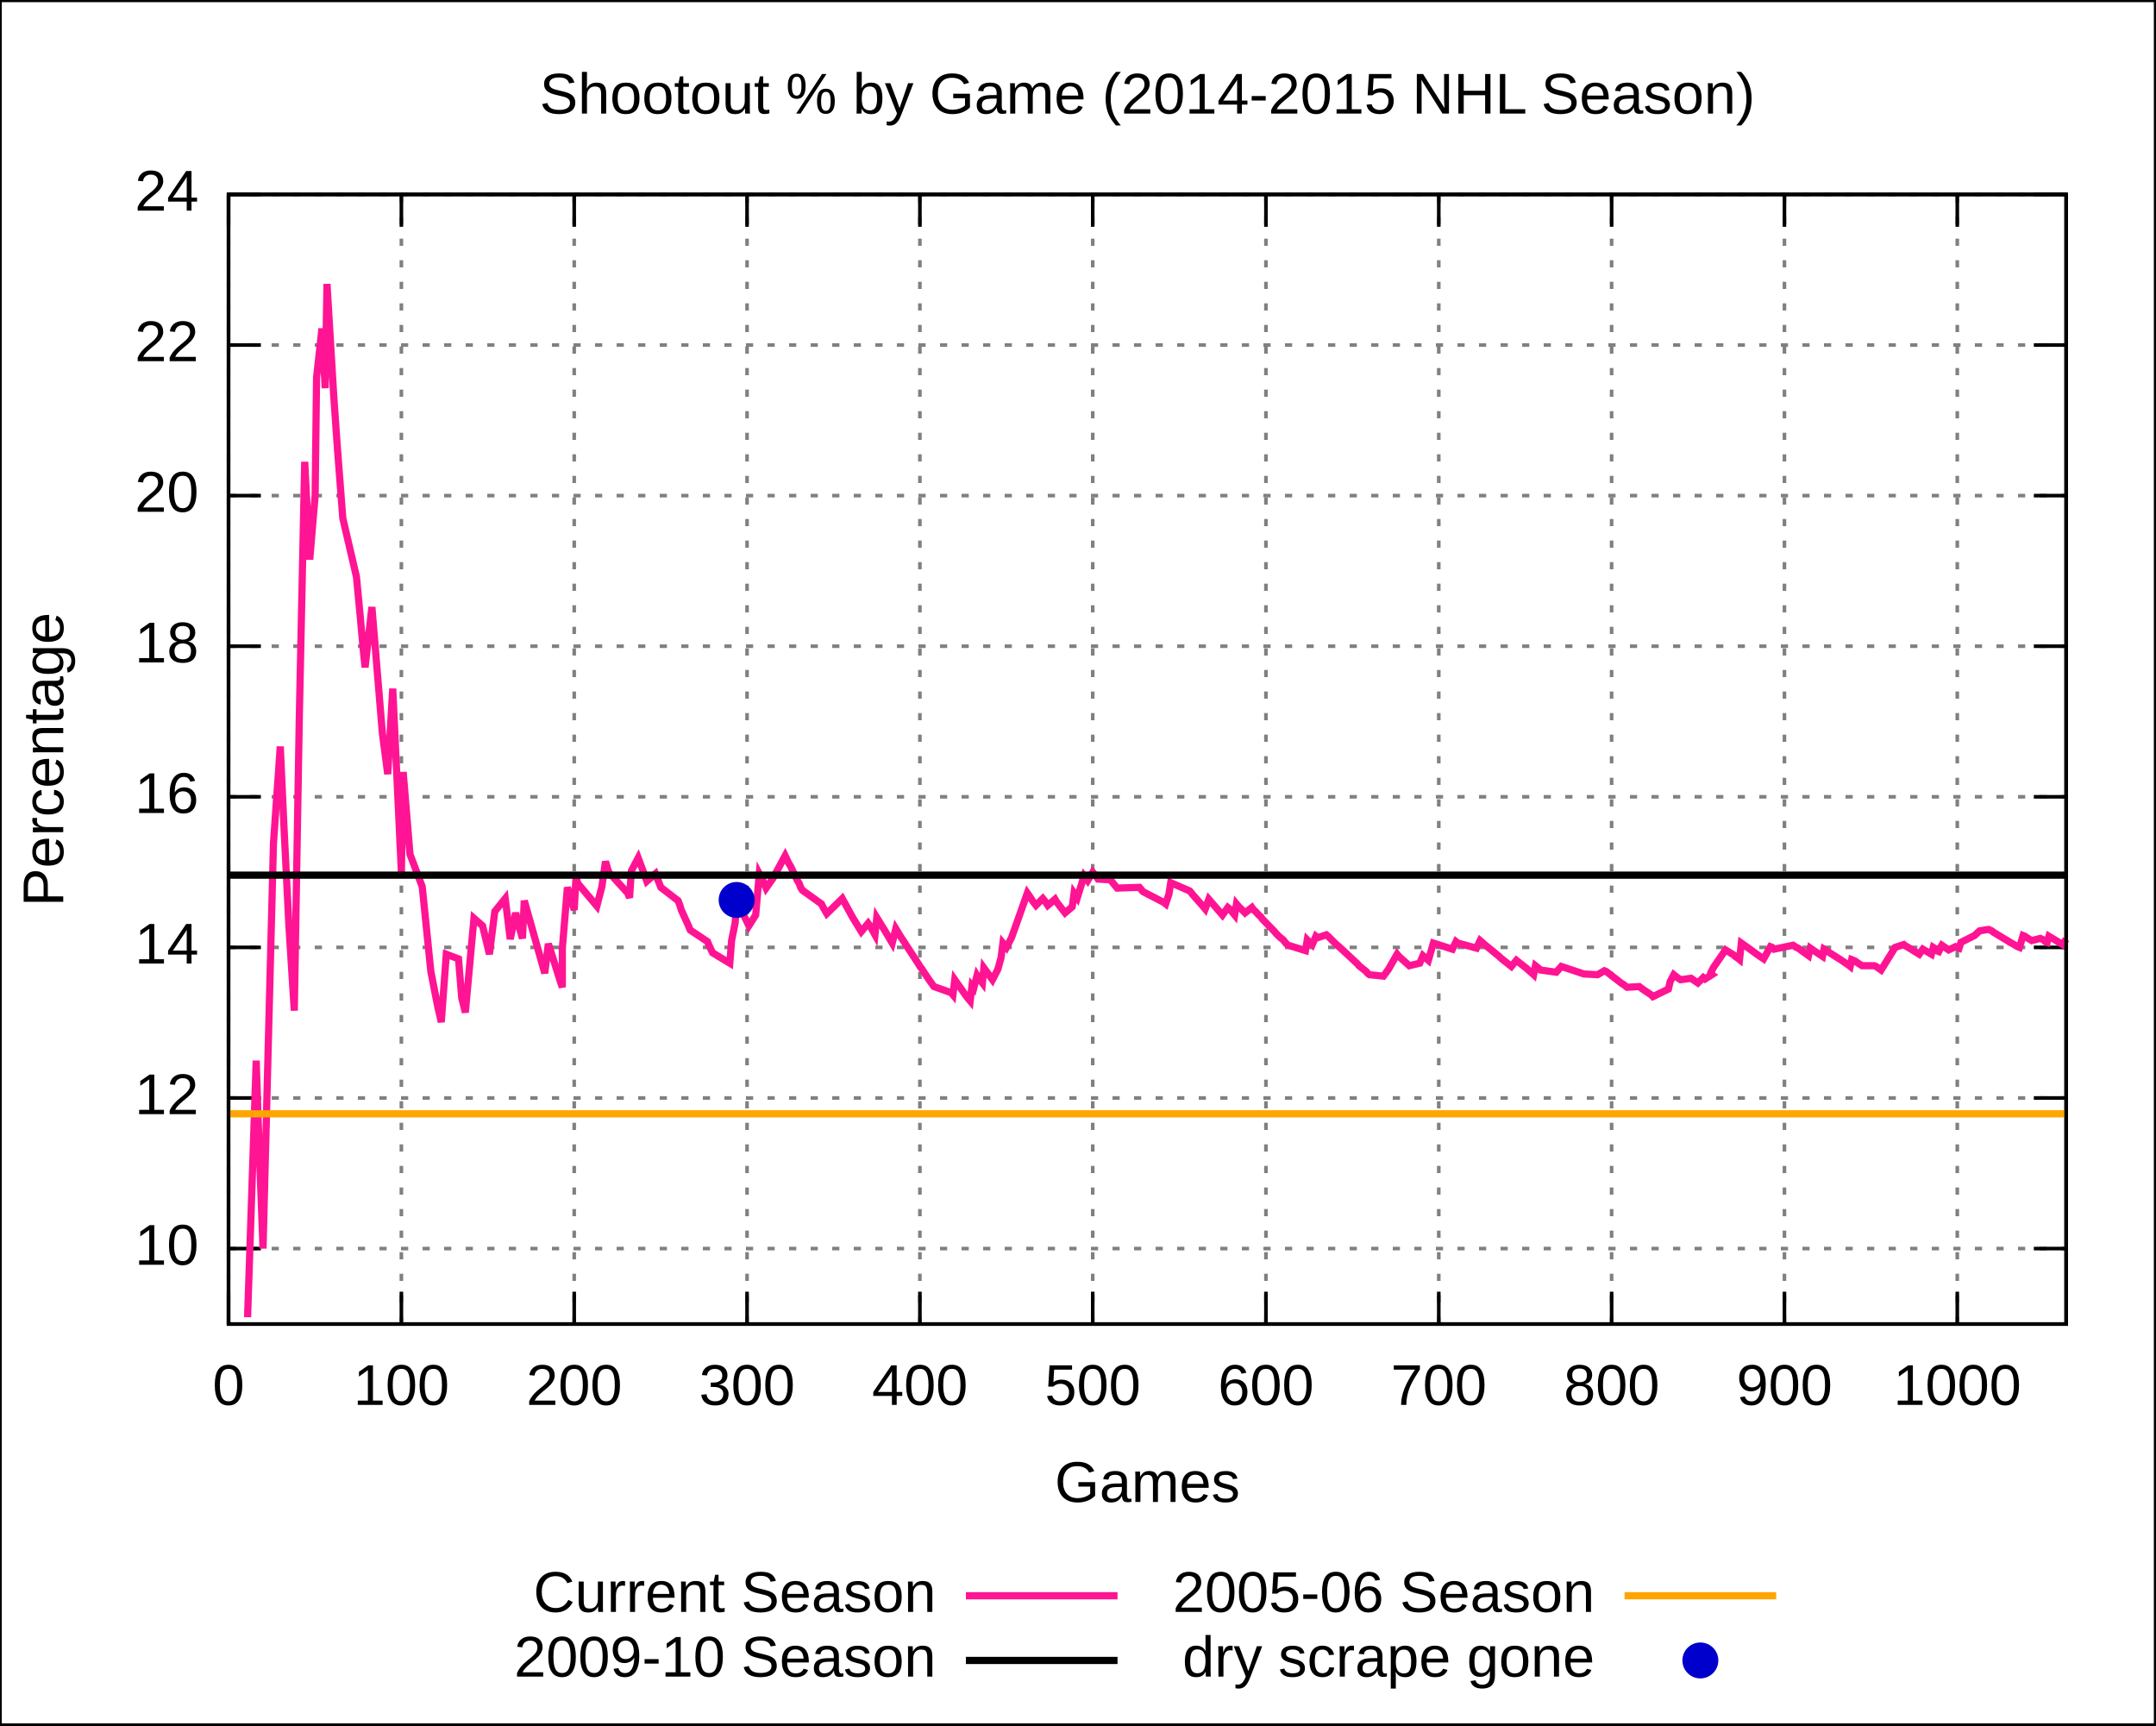
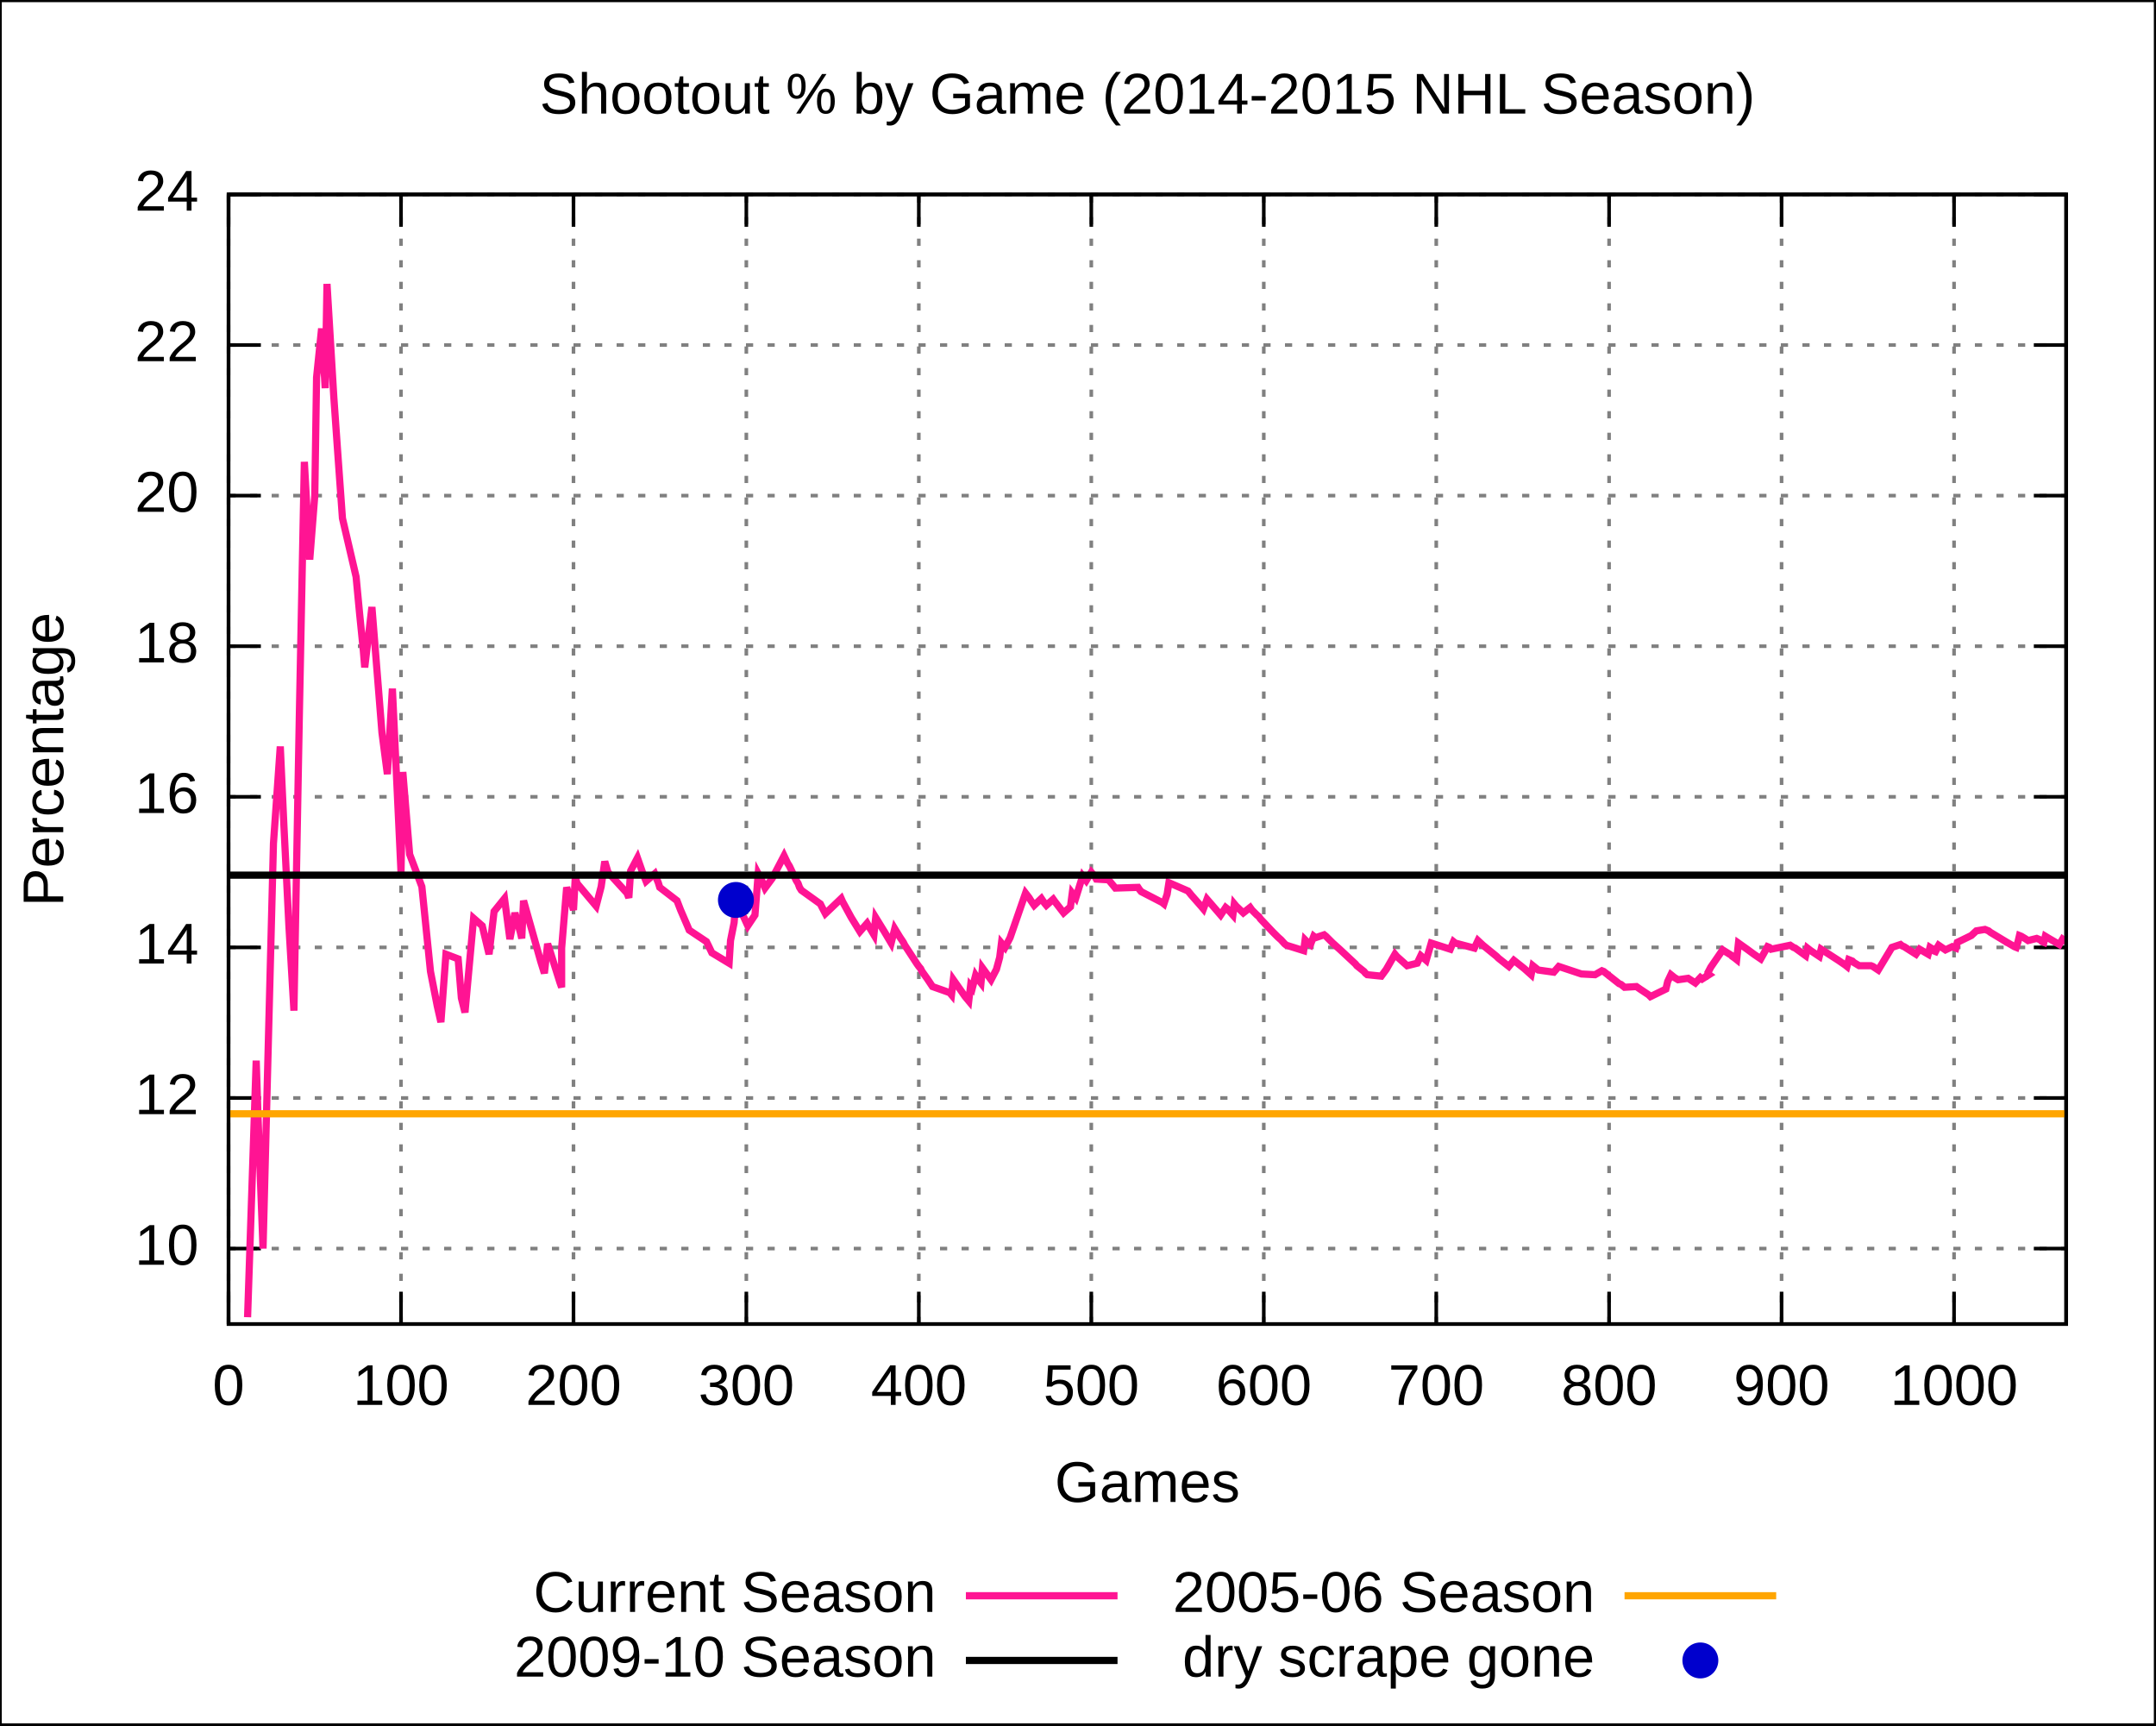
<svg xmlns="http://www.w3.org/2000/svg" xmlns:xlink="http://www.w3.org/1999/xlink" width="600" height="480" viewBox="0 0 600 480">
  <g id="gnuplot_canvas">
    <rect x="0" y="0" width="600" height="480" fill="none" />
    <defs>
      <circle id="gpDot" r="0.5" stroke-width="0.5" />
      <path id="gpPt0" stroke-width="0.222" stroke="currentColor" d="M-1,0 h2 M0,-1 v2" />
      <path id="gpPt1" stroke-width="0.222" stroke="currentColor" d="M-1,-1 L1,1 M1,-1 L-1,1" />
      <path id="gpPt2" stroke-width="0.222" stroke="currentColor" d="M-1,0 L1,0 M0,-1 L0,1 M-1,-1 L1,1 M-1,1 L1,-1" />
      <rect id="gpPt3" stroke-width="0.222" stroke="currentColor" x="-1" y="-1" width="2" height="2" />
      <rect id="gpPt4" stroke-width="0.222" stroke="currentColor" fill="currentColor" x="-1" y="-1" width="2" height="2" />
      <circle id="gpPt5" stroke-width="0.222" stroke="currentColor" cx="0" cy="0" r="1" />
      <use xlink:href="#gpPt5" id="gpPt6" fill="currentColor" stroke="none" />
      <path id="gpPt7" stroke-width="0.222" stroke="currentColor" d="M0,-1.33 L-1.33,0.67 L1.33,0.67 z" />
      <use xlink:href="#gpPt7" id="gpPt8" fill="currentColor" stroke="none" />
      <use xlink:href="#gpPt7" id="gpPt9" stroke="currentColor" transform="rotate(180)" />
      <use xlink:href="#gpPt9" id="gpPt10" fill="currentColor" stroke="none" />
      <use xlink:href="#gpPt3" id="gpPt11" stroke="currentColor" transform="rotate(45)" />
      <use xlink:href="#gpPt11" id="gpPt12" fill="currentColor" stroke="none" />
    </defs>
    <g style="fill:none; color:white; stroke:currentColor; stroke-width:1.00; stroke-linecap:butt; stroke-linejoin:miter">
</g>
    <g style="fill:none; color:black; stroke:currentColor; stroke-width:1.00; stroke-linecap:butt; stroke-linejoin:miter">
      <g style="stroke:none; shape-rendering:crispEdges">
        <polygon fill="rgb(255, 255, 255)" points="0.0,480.0 599.9,480.0 599.9,0.1 0.0,0.1 " />
      </g>
      <path stroke="black" d="M0.0,480.0 L0.0,0.1 L599.9,0.1 L599.9,480.0 L0.0,480.0  " />
    </g>
    <g style="fill:none; color:gray; stroke:currentColor; stroke-width:1.00; stroke-linecap:butt; stroke-linejoin:miter">
      <path stroke="gray" stroke-dasharray=" 2,4" class="gridline" d="M63.6,347.4 L575.0,347.4  " />
    </g>
    <g style="fill:none; color:black; stroke:currentColor; stroke-width:1.00; stroke-linecap:butt; stroke-linejoin:miter">
      <path stroke="black" d="M63.6,347.4 L72.6,347.4 M575.0,347.4 L566.0,347.4  " />
      <g transform="translate(55.3,351.9)" style="stroke:none; fill:black; font-family:Arial; font-size:12.00pt; text-anchor:end">
        <text> 10</text>
      </g>
    </g>
    <g style="fill:none; color:gray; stroke:currentColor; stroke-width:1.00; stroke-linecap:butt; stroke-linejoin:miter">
      <path stroke="gray" stroke-dasharray=" 2,4" class="gridline" d="M63.6,305.5 L575.0,305.5  " />
    </g>
    <g style="fill:none; color:black; stroke:currentColor; stroke-width:1.00; stroke-linecap:butt; stroke-linejoin:miter">
      <path stroke="black" d="M63.6,305.5 L72.6,305.5 M575.0,305.5 L566.0,305.5  " />
      <g transform="translate(55.3,310.0)" style="stroke:none; fill:black; font-family:Arial; font-size:12.00pt; text-anchor:end">
        <text> 12</text>
      </g>
    </g>
    <g style="fill:none; color:gray; stroke:currentColor; stroke-width:1.00; stroke-linecap:butt; stroke-linejoin:miter">
      <path stroke="gray" stroke-dasharray=" 2,4" class="gridline" d="M63.6,263.6 L575.0,263.6  " />
    </g>
    <g style="fill:none; color:black; stroke:currentColor; stroke-width:1.00; stroke-linecap:butt; stroke-linejoin:miter">
      <path stroke="black" d="M63.6,263.6 L72.6,263.6 M575.0,263.6 L566.0,263.6  " />
      <g transform="translate(55.3,268.1)" style="stroke:none; fill:black; font-family:Arial; font-size:12.00pt; text-anchor:end">
        <text> 14</text>
      </g>
    </g>
    <g style="fill:none; color:gray; stroke:currentColor; stroke-width:1.00; stroke-linecap:butt; stroke-linejoin:miter">
      <path stroke="gray" stroke-dasharray=" 2,4" class="gridline" d="M63.6,221.7 L575.0,221.7  " />
    </g>
    <g style="fill:none; color:black; stroke:currentColor; stroke-width:1.00; stroke-linecap:butt; stroke-linejoin:miter">
      <path stroke="black" d="M63.6,221.7 L72.6,221.7 M575.0,221.7 L566.0,221.7  " />
      <g transform="translate(55.3,226.2)" style="stroke:none; fill:black; font-family:Arial; font-size:12.00pt; text-anchor:end">
        <text> 16</text>
      </g>
    </g>
    <g style="fill:none; color:gray; stroke:currentColor; stroke-width:1.00; stroke-linecap:butt; stroke-linejoin:miter">
      <path stroke="gray" stroke-dasharray=" 2,4" class="gridline" d="M63.6,179.8 L575.0,179.8  " />
    </g>
    <g style="fill:none; color:black; stroke:currentColor; stroke-width:1.00; stroke-linecap:butt; stroke-linejoin:miter">
      <path stroke="black" d="M63.6,179.8 L72.6,179.8 M575.0,179.8 L566.0,179.8  " />
      <g transform="translate(55.3,184.3)" style="stroke:none; fill:black; font-family:Arial; font-size:12.00pt; text-anchor:end">
        <text> 18</text>
      </g>
    </g>
    <g style="fill:none; color:gray; stroke:currentColor; stroke-width:1.00; stroke-linecap:butt; stroke-linejoin:miter">
      <path stroke="gray" stroke-dasharray=" 2,4" class="gridline" d="M63.6,137.9 L575.0,137.9  " />
    </g>
    <g style="fill:none; color:black; stroke:currentColor; stroke-width:1.00; stroke-linecap:butt; stroke-linejoin:miter">
      <path stroke="black" d="M63.6,137.9 L72.6,137.9 M575.0,137.9 L566.0,137.9  " />
      <g transform="translate(55.3,142.4)" style="stroke:none; fill:black; font-family:Arial; font-size:12.00pt; text-anchor:end">
        <text> 20</text>
      </g>
    </g>
    <g style="fill:none; color:gray; stroke:currentColor; stroke-width:1.00; stroke-linecap:butt; stroke-linejoin:miter">
      <path stroke="gray" stroke-dasharray=" 2,4" class="gridline" d="M63.6,96.0 L575.0,96.0  " />
    </g>
    <g style="fill:none; color:black; stroke:currentColor; stroke-width:1.00; stroke-linecap:butt; stroke-linejoin:miter">
      <path stroke="black" d="M63.6,96.0 L72.6,96.0 M575.0,96.0 L566.0,96.0  " />
      <g transform="translate(55.3,100.5)" style="stroke:none; fill:black; font-family:Arial; font-size:12.00pt; text-anchor:end">
        <text> 22</text>
      </g>
    </g>
    <g style="fill:none; color:gray; stroke:currentColor; stroke-width:1.00; stroke-linecap:butt; stroke-linejoin:miter">
      <path stroke="gray" stroke-dasharray=" 2,4" class="gridline" d="M63.6,54.1 L575.0,54.1  " />
    </g>
    <g style="fill:none; color:black; stroke:currentColor; stroke-width:1.00; stroke-linecap:butt; stroke-linejoin:miter">
      <path stroke="black" d="M63.6,54.1 L72.6,54.1 M575.0,54.1 L566.0,54.1  " />
      <g transform="translate(55.3,58.6)" style="stroke:none; fill:black; font-family:Arial; font-size:12.00pt; text-anchor:end">
        <text> 24</text>
      </g>
    </g>
    <g style="fill:none; color:gray; stroke:currentColor; stroke-width:1.00; stroke-linecap:butt; stroke-linejoin:miter">
      <path stroke="gray" stroke-dasharray=" 2,4" class="gridline" d="M63.6,368.4 L63.6,54.1  " />
    </g>
    <g style="fill:none; color:black; stroke:currentColor; stroke-width:1.00; stroke-linecap:butt; stroke-linejoin:miter">
      <path stroke="black" d="M63.6,368.4 L63.6,359.4 M63.6,54.1 L63.6,63.1  " />
      <g transform="translate(63.6,390.9)" style="stroke:none; fill:black; font-family:Arial; font-size:12.00pt; text-anchor:middle">
        <text> 0</text>
      </g>
    </g>
    <g style="fill:none; color:gray; stroke:currentColor; stroke-width:1.00; stroke-linecap:butt; stroke-linejoin:miter">
-       <path stroke="gray" stroke-dasharray=" 2,4" class="gridline" d="M111.7,368.4 L111.7,54.1  " />
-     </g>
-     <g style="fill:none; color:black; stroke:currentColor; stroke-width:1.00; stroke-linecap:butt; stroke-linejoin:miter">
-       <path stroke="black" d="M111.7,368.4 L111.7,359.4 M111.7,54.1 L111.7,63.1  " />
-       <g transform="translate(111.7,390.9)" style="stroke:none; fill:black; font-family:Arial; font-size:12.00pt; text-anchor:middle">
+       <path stroke="gray" stroke-dasharray=" 2,4" class="gridline" d="M111.6,368.4 L111.6,54.1  " />
+     </g>
+     <g style="fill:none; color:black; stroke:currentColor; stroke-width:1.00; stroke-linecap:butt; stroke-linejoin:miter">
+       <path stroke="black" d="M111.6,368.4 L111.6,359.4 M111.6,54.1 L111.6,63.1  " />
+       <g transform="translate(111.6,390.9)" style="stroke:none; fill:black; font-family:Arial; font-size:12.00pt; text-anchor:middle">
        <text> 100</text>
      </g>
    </g>
    <g style="fill:none; color:gray; stroke:currentColor; stroke-width:1.00; stroke-linecap:butt; stroke-linejoin:miter">
-       <path stroke="gray" stroke-dasharray=" 2,4" class="gridline" d="M159.8,368.4 L159.8,54.1  " />
-     </g>
-     <g style="fill:none; color:black; stroke:currentColor; stroke-width:1.00; stroke-linecap:butt; stroke-linejoin:miter">
-       <path stroke="black" d="M159.8,368.4 L159.8,359.4 M159.8,54.1 L159.8,63.1  " />
-       <g transform="translate(159.8,390.9)" style="stroke:none; fill:black; font-family:Arial; font-size:12.00pt; text-anchor:middle">
+       <path stroke="gray" stroke-dasharray=" 2,4" class="gridline" d="M159.6,368.4 L159.6,54.1  " />
+     </g>
+     <g style="fill:none; color:black; stroke:currentColor; stroke-width:1.00; stroke-linecap:butt; stroke-linejoin:miter">
+       <path stroke="black" d="M159.6,368.4 L159.6,359.4 M159.6,54.1 L159.6,63.1  " />
+       <g transform="translate(159.6,390.9)" style="stroke:none; fill:black; font-family:Arial; font-size:12.00pt; text-anchor:middle">
        <text> 200</text>
      </g>
    </g>
    <g style="fill:none; color:gray; stroke:currentColor; stroke-width:1.00; stroke-linecap:butt; stroke-linejoin:miter">
-       <path stroke="gray" stroke-dasharray=" 2,4" class="gridline" d="M207.9,368.4 L207.9,54.1  " />
-     </g>
-     <g style="fill:none; color:black; stroke:currentColor; stroke-width:1.00; stroke-linecap:butt; stroke-linejoin:miter">
-       <path stroke="black" d="M207.9,368.4 L207.9,359.4 M207.9,54.1 L207.9,63.1  " />
-       <g transform="translate(207.9,390.9)" style="stroke:none; fill:black; font-family:Arial; font-size:12.00pt; text-anchor:middle">
+       <path stroke="gray" stroke-dasharray=" 2,4" class="gridline" d="M207.7,368.4 L207.7,54.1  " />
+     </g>
+     <g style="fill:none; color:black; stroke:currentColor; stroke-width:1.00; stroke-linecap:butt; stroke-linejoin:miter">
+       <path stroke="black" d="M207.7,368.4 L207.7,359.4 M207.7,54.1 L207.7,63.1  " />
+       <g transform="translate(207.7,390.9)" style="stroke:none; fill:black; font-family:Arial; font-size:12.00pt; text-anchor:middle">
        <text> 300</text>
      </g>
    </g>
    <g style="fill:none; color:gray; stroke:currentColor; stroke-width:1.00; stroke-linecap:butt; stroke-linejoin:miter">
-       <path stroke="gray" stroke-dasharray=" 2,4" class="gridline" d="M256.0,368.4 L256.0,54.1  " />
-     </g>
-     <g style="fill:none; color:black; stroke:currentColor; stroke-width:1.00; stroke-linecap:butt; stroke-linejoin:miter">
-       <path stroke="black" d="M256.0,368.4 L256.0,359.4 M256.0,54.1 L256.0,63.1  " />
-       <g transform="translate(256.0,390.9)" style="stroke:none; fill:black; font-family:Arial; font-size:12.00pt; text-anchor:middle">
+       <path stroke="gray" stroke-dasharray=" 2,4" class="gridline" d="M255.7,368.4 L255.7,54.1  " />
+     </g>
+     <g style="fill:none; color:black; stroke:currentColor; stroke-width:1.00; stroke-linecap:butt; stroke-linejoin:miter">
+       <path stroke="black" d="M255.7,368.4 L255.7,359.4 M255.7,54.1 L255.7,63.1  " />
+       <g transform="translate(255.7,390.9)" style="stroke:none; fill:black; font-family:Arial; font-size:12.00pt; text-anchor:middle">
        <text> 400</text>
      </g>
    </g>
    <g style="fill:none; color:gray; stroke:currentColor; stroke-width:1.00; stroke-linecap:butt; stroke-linejoin:miter">
-       <path stroke="gray" stroke-dasharray=" 2,4" class="gridline" d="M304.1,368.4 L304.1,54.1  " />
-     </g>
-     <g style="fill:none; color:black; stroke:currentColor; stroke-width:1.00; stroke-linecap:butt; stroke-linejoin:miter">
-       <path stroke="black" d="M304.1,368.4 L304.1,359.4 M304.1,54.1 L304.1,63.1  " />
-       <g transform="translate(304.1,390.9)" style="stroke:none; fill:black; font-family:Arial; font-size:12.00pt; text-anchor:middle">
+       <path stroke="gray" stroke-dasharray=" 2,4" class="gridline" d="M303.7,368.4 L303.7,54.1  " />
+     </g>
+     <g style="fill:none; color:black; stroke:currentColor; stroke-width:1.00; stroke-linecap:butt; stroke-linejoin:miter">
+       <path stroke="black" d="M303.7,368.4 L303.7,359.4 M303.7,54.1 L303.7,63.1  " />
+       <g transform="translate(303.7,390.9)" style="stroke:none; fill:black; font-family:Arial; font-size:12.00pt; text-anchor:middle">
        <text> 500</text>
      </g>
    </g>
    <g style="fill:none; color:gray; stroke:currentColor; stroke-width:1.00; stroke-linecap:butt; stroke-linejoin:miter">
-       <path stroke="gray" stroke-dasharray=" 2,4" class="gridline" d="M352.3,368.4 L352.3,54.1  " />
-     </g>
-     <g style="fill:none; color:black; stroke:currentColor; stroke-width:1.00; stroke-linecap:butt; stroke-linejoin:miter">
-       <path stroke="black" d="M352.3,368.4 L352.3,359.4 M352.3,54.1 L352.3,63.1  " />
-       <g transform="translate(352.3,390.9)" style="stroke:none; fill:black; font-family:Arial; font-size:12.00pt; text-anchor:middle">
+       <path stroke="gray" stroke-dasharray=" 2,4" class="gridline" d="M351.7,368.4 L351.7,54.1  " />
+     </g>
+     <g style="fill:none; color:black; stroke:currentColor; stroke-width:1.00; stroke-linecap:butt; stroke-linejoin:miter">
+       <path stroke="black" d="M351.7,368.4 L351.7,359.4 M351.7,54.1 L351.7,63.1  " />
+       <g transform="translate(351.7,390.9)" style="stroke:none; fill:black; font-family:Arial; font-size:12.00pt; text-anchor:middle">
        <text> 600</text>
      </g>
    </g>
    <g style="fill:none; color:gray; stroke:currentColor; stroke-width:1.00; stroke-linecap:butt; stroke-linejoin:miter">
-       <path stroke="gray" stroke-dasharray=" 2,4" class="gridline" d="M400.4,368.4 L400.4,54.1  " />
-     </g>
-     <g style="fill:none; color:black; stroke:currentColor; stroke-width:1.00; stroke-linecap:butt; stroke-linejoin:miter">
-       <path stroke="black" d="M400.4,368.4 L400.4,359.4 M400.4,54.1 L400.4,63.1  " />
-       <g transform="translate(400.4,390.9)" style="stroke:none; fill:black; font-family:Arial; font-size:12.00pt; text-anchor:middle">
+       <path stroke="gray" stroke-dasharray=" 2,4" class="gridline" d="M399.7,368.4 L399.7,54.1  " />
+     </g>
+     <g style="fill:none; color:black; stroke:currentColor; stroke-width:1.00; stroke-linecap:butt; stroke-linejoin:miter">
+       <path stroke="black" d="M399.7,368.4 L399.7,359.4 M399.7,54.1 L399.7,63.1  " />
+       <g transform="translate(399.7,390.9)" style="stroke:none; fill:black; font-family:Arial; font-size:12.00pt; text-anchor:middle">
        <text> 700</text>
      </g>
    </g>
    <g style="fill:none; color:gray; stroke:currentColor; stroke-width:1.00; stroke-linecap:butt; stroke-linejoin:miter">
-       <path stroke="gray" stroke-dasharray=" 2,4" class="gridline" d="M448.5,368.4 L448.5,54.1  " />
-     </g>
-     <g style="fill:none; color:black; stroke:currentColor; stroke-width:1.00; stroke-linecap:butt; stroke-linejoin:miter">
-       <path stroke="black" d="M448.5,368.4 L448.5,359.4 M448.5,54.1 L448.5,63.1  " />
-       <g transform="translate(448.5,390.9)" style="stroke:none; fill:black; font-family:Arial; font-size:12.00pt; text-anchor:middle">
+       <path stroke="gray" stroke-dasharray=" 2,4" class="gridline" d="M447.8,368.4 L447.8,54.1  " />
+     </g>
+     <g style="fill:none; color:black; stroke:currentColor; stroke-width:1.00; stroke-linecap:butt; stroke-linejoin:miter">
+       <path stroke="black" d="M447.8,368.4 L447.8,359.4 M447.8,54.1 L447.8,63.1  " />
+       <g transform="translate(447.8,390.9)" style="stroke:none; fill:black; font-family:Arial; font-size:12.00pt; text-anchor:middle">
        <text> 800</text>
      </g>
    </g>
    <g style="fill:none; color:gray; stroke:currentColor; stroke-width:1.00; stroke-linecap:butt; stroke-linejoin:miter">
-       <path stroke="gray" stroke-dasharray=" 2,4" class="gridline" d="M496.6,368.4 L496.6,54.1  " />
-     </g>
-     <g style="fill:none; color:black; stroke:currentColor; stroke-width:1.00; stroke-linecap:butt; stroke-linejoin:miter">
-       <path stroke="black" d="M496.6,368.4 L496.6,359.4 M496.6,54.1 L496.6,63.1  " />
-       <g transform="translate(496.6,390.9)" style="stroke:none; fill:black; font-family:Arial; font-size:12.00pt; text-anchor:middle">
+       <path stroke="gray" stroke-dasharray=" 2,4" class="gridline" d="M495.8,368.4 L495.8,54.1  " />
+     </g>
+     <g style="fill:none; color:black; stroke:currentColor; stroke-width:1.00; stroke-linecap:butt; stroke-linejoin:miter">
+       <path stroke="black" d="M495.8,368.4 L495.8,359.4 M495.8,54.1 L495.8,63.1  " />
+       <g transform="translate(495.8,390.9)" style="stroke:none; fill:black; font-family:Arial; font-size:12.00pt; text-anchor:middle">
        <text> 900</text>
      </g>
    </g>
    <g style="fill:none; color:gray; stroke:currentColor; stroke-width:1.00; stroke-linecap:butt; stroke-linejoin:miter">
-       <path stroke="gray" stroke-dasharray=" 2,4" class="gridline" d="M544.7,368.4 L544.7,54.1  " />
-     </g>
-     <g style="fill:none; color:black; stroke:currentColor; stroke-width:1.00; stroke-linecap:butt; stroke-linejoin:miter">
-       <path stroke="black" d="M544.7,368.4 L544.7,359.4 M544.7,54.1 L544.7,63.1  " />
-       <g transform="translate(544.7,390.9)" style="stroke:none; fill:black; font-family:Arial; font-size:12.00pt; text-anchor:middle">
+       <path stroke="gray" stroke-dasharray=" 2,4" class="gridline" d="M543.8,368.4 L543.8,54.1  " />
+     </g>
+     <g style="fill:none; color:black; stroke:currentColor; stroke-width:1.00; stroke-linecap:butt; stroke-linejoin:miter">
+       <path stroke="black" d="M543.8,368.4 L543.8,359.4 M543.8,54.1 L543.8,63.1  " />
+       <g transform="translate(543.8,390.9)" style="stroke:none; fill:black; font-family:Arial; font-size:12.00pt; text-anchor:middle">
        <text> 1000</text>
      </g>
      <path stroke="black" d="M63.6,54.1 L63.6,368.4 L575.0,368.4 L575.0,54.1 L63.6,54.1 Z  " />
      <g transform="translate(17.6,211.3) rotate(270)" style="stroke:none; fill:black; font-family:Arial; font-size:12.00pt; text-anchor:middle">
        <text>Percentage</text>
      </g>
      <g transform="translate(319.3,417.9)" style="stroke:none; fill:black; font-family:Arial; font-size:12.00pt; text-anchor:middle">
        <text>Games</text>
      </g>
      <g transform="translate(319.3,31.6)" style="stroke:none; fill:black; font-family:Arial; font-size:12.00pt; text-anchor:middle">
        <text>Shootout % by Game (2014-2015 NHL Season)</text>
      </g>
    </g>
    <g id="gnuplot_plot_1">
      <g style="fill:none; color:white; stroke:black; stroke-width:2.00; stroke-linecap:butt; stroke-linejoin:miter">
</g>
      <g style="fill:none; color:red; stroke:currentColor; stroke-width:2.00; stroke-linecap:butt; stroke-linejoin:miter">
        <g transform="translate(260.5,448.5)" style="stroke:none; fill:black; font-family:Arial; font-size:12.00pt; text-anchor:end">
          <text>Current Season</text>
        </g>
-         <path stroke="rgb(255,  20, 147)" d="M268.8,444.0 L311.0,444.0 M68.9,366.5 L71.3,295.1 L71.8,310.6 L73.2,347.4 L76.1,234.7 L78.0,207.7    L79.0,229.5 L80.4,257.6 L81.9,281.2 L83.3,199.3 L84.8,128.5 L86.2,155.7 L87.7,137.9 L88.1,105.0    L89.6,91.4 L90.5,108.0 L91.0,79.0 L92.9,110.5 L93.9,124.7 L95.4,144.2 L99.2,160.5 L100.2,171.0    L101.1,180.9 L101.6,185.7 L103.5,168.9 L106.4,203.9 L107.9,215.4 L109.3,191.6 L111.7,242.7 L112.2,214.8    L114.1,237.7 L117.5,246.7 L119.9,270.3 L121.8,280.0 L122.8,284.4 L124.2,265.5 L127.6,266.8 L128.5,277.7    L129.5,281.7 L131.9,255.5 L134.3,257.6 L136.2,265.5 L137.7,253.6 L140.6,250.0 L142.0,261.3 L143.5,254.0    L144.4,257.6 L144.9,259.4 L145.4,261.1 L145.9,250.6 L150.7,267.6 L151.6,270.8 L152.6,262.6 L153.1,264.1    L156.0,273.3 L156.5,274.7 L156.5,263.8 L157.9,246.9 L158.9,250.0 L159.8,253.2 L160.3,244.1 L160.8,245.8    L166.1,252.1 L167.5,246.7 L168.5,239.7 L169.4,242.7 L174.7,248.5 L175.2,249.8 L175.7,242.3 L177.6,238.7    L179.1,242.7 L180.0,245.2 L182.4,243.1 L182.9,244.4 L183.4,245.6 L183.9,246.9 L188.7,250.6 L189.2,251.9    L189.6,253.2 L191.6,257.6 L192.1,258.8 L196.9,262.0 L197.3,263.0 L198.3,265.1 L203.1,268.0 L203.6,261.7    L204.6,256.7 L205.0,250.4 L205.5,251.5 L208.4,257.6 L210.3,254.6 L211.3,243.1 L212.3,245.0 L213.2,247.1    L215.1,244.4 L218.5,238.1 L219.5,240.2 L220.0,241.0 L221.9,245.0 L222.4,245.8 L222.8,246.9 L223.3,247.7    L228.6,251.5 L229.1,252.5 L230.1,254.2 L234.4,250.0 L234.9,250.9 L237.3,255.3 L239.7,259.2 L241.6,256.9    L242.1,257.6 L243.5,260.1 L244.0,255.3 L246.4,259.2 L248.3,262.4 L249.3,258.4 L250.7,260.7 L251.7,262.2    L252.2,263.0 L255.6,268.2 L256.0,268.9 L256.5,269.5 L257.0,270.3 L258.4,272.4 L259.9,274.5 L264.7,276.2    L265.2,276.8 L265.7,272.6 L269.0,277.3 L270.0,278.5 L270.5,274.3 L271.0,274.9 L271.9,271.4 L272.4,272.2    L273.4,273.5 L273.8,269.3 L276.2,272.6 L277.7,269.7 L278.6,266.4 L279.1,262.4 L279.6,263.0 L280.1,263.6    L281.5,260.9 L285.9,248.5 L286.8,249.8 L287.3,250.6 L288.3,251.9 L290.2,250.0 L290.7,250.6 L291.2,251.3    L291.6,251.9 L293.6,250.2 L294.0,250.9 L296.4,254.0 L298.4,252.3 L298.9,248.5 L299.8,249.8 L301.7,243.7    L302.7,245.0 L304.1,242.7 L304.6,243.3 L305.1,243.9 L305.6,244.6 L309.0,244.8 L310.9,247.1 L317.1,246.9    L317.6,247.5 L318.1,248.1 L323.9,251.1 L324.4,251.5 L325.3,248.8 L325.8,245.6 L331.1,247.9 L331.6,248.5    L332.0,249.0 L334.9,252.3 L335.4,252.9 L336.4,250.2 L340.2,254.6 L341.7,252.5 L342.2,252.9 L343.6,254.6    L344.1,251.5 L344.6,252.1 L346.5,254.0 L348.4,252.5 L348.9,253.2 L349.4,253.6 L350.3,254.6 L350.8,255.0    L351.3,255.7 L354.7,259.2 L355.1,259.7 L356.1,260.7 L357.1,261.5 L358.0,262.6 L358.5,263.0 L363.3,264.5    L363.8,261.5 L364.3,262.0 L364.8,262.4 L365.2,262.8 L366.2,260.5 L366.7,260.9 L369.1,260.1 L369.6,260.5    L371.5,262.4 L373.4,264.1 L377.8,268.2 L378.2,268.7 L380.2,270.3 L380.6,270.8 L381.1,271.2 L385.0,271.6    L386.4,269.7 L388.8,265.5 L389.3,266.1 L391.2,267.8 L392.2,268.7 L395.1,268.0 L396.0,265.9 L397.5,267.2    L398.9,262.4 L404.2,264.1 L405.2,262.0 L405.7,262.4 L410.9,263.8 L411.9,261.7 L413.4,263.0 L417.2,266.1    L417.7,266.6 L418.2,267.0 L420.6,268.9 L422.0,267.2 L424.9,269.5 L426.8,271.2 L427.3,268.7 L427.8,269.1    L428.3,269.5 L428.7,269.9 L433.1,270.5 L434.5,268.9 L440.8,271.0 L444.6,271.2 L446.5,270.1 L447.0,270.3    L451.4,273.7 L451.8,273.9 L452.3,274.3 L452.8,274.7 L456.2,274.5 L457.1,275.2 L459.5,276.8 L460.0,277.3    L464.3,275.2 L464.8,273.1 L465.8,271.2 L466.8,272.0 L467.7,272.6 L470.6,272.2 L472.5,273.5 L474.0,272.0    L474.5,272.4 L476.4,271.2 L475.4,270.5 L475.9,271.0 L476.9,269.1 L480.2,264.3 L483.1,266.1 L482.6,265.9    L483.6,266.6 L484.1,267.0 L484.6,262.4 L487.0,264.1 L488.9,265.5 L490.8,266.8 L492.7,263.4 L493.2,263.6    L493.7,264.1 L499.0,263.0 L499.9,263.6 L500.4,263.8 L503.3,265.9 L503.8,263.8 L504.8,264.5 L507.2,266.1    L507.6,264.1 L512.5,267.2 L514.4,268.5 L514.9,268.9 L515.3,267.0 L515.8,267.2 L516.3,267.4 L516.8,267.8    L518.2,268.7 L521.6,268.7 L522.1,268.9 L523.5,269.9 L527.4,263.6 L529.8,262.8 L530.3,263.2 L530.7,263.4    L534.1,265.5 L535.1,264.1 L537.5,265.5 L538.0,263.6 L540.4,265.1 L539.4,264.7 L540.4,263.0 L542.3,264.3    L544.2,263.4 L545.2,263.8 L545.7,262.2 L549.5,260.3 L550.9,259.0 L553.4,258.6 L554.3,259.0 L554.8,259.4    L559.1,262.0 L559.6,262.4 L559.1,262.0 L561.5,263.4 L562.0,263.6 L562.5,262.0 L563.0,260.3 L563.5,260.5    L564.4,261.1 L565.4,261.7 L567.8,261.1 L568.7,261.5 L569.2,262.0 L569.7,262.2 L570.2,260.5 L571.2,261.1    L574.0,262.8 L575.0,261.3  " />
+         <path stroke="rgb(255,  20, 147)" d="M268.8,444.0 L311.0,444.0 M68.9,366.5 L71.3,295.1 L71.8,310.6 L73.2,347.4 L76.1,234.7 L78.0,207.7    L79.0,229.5 L80.4,257.6 L81.8,281.2 L83.3,199.3 L84.7,128.5 L86.2,155.7 L87.6,137.9 L88.1,105.0    L89.5,91.4 L90.5,108.0 L91.0,79.0 L92.9,110.5 L93.9,124.7 L95.3,144.2 L99.1,160.5 L100.1,171.0    L101.1,180.9 L101.5,185.7 L103.5,168.9 L106.3,203.9 L107.8,215.4 L109.2,191.6 L111.6,242.7 L112.1,214.8    L114.0,237.7 L117.4,246.7 L119.8,270.3 L121.7,280.0 L122.7,284.4 L124.1,265.5 L127.5,266.8 L128.4,277.7    L129.4,281.7 L131.8,255.5 L134.2,257.6 L136.1,265.5 L137.5,253.6 L140.4,250.0 L141.9,261.3 L143.3,254.0    L144.3,257.6 L144.8,259.4 L145.2,261.1 L145.7,250.6 L150.5,267.6 L151.5,270.8 L152.4,262.6 L152.9,264.1    L155.8,273.3 L156.3,274.7 L156.3,263.8 L157.7,246.9 L158.7,250.0 L159.6,253.2 L160.1,244.1 L160.6,245.8    L165.9,252.1 L167.3,246.7 L168.3,239.7 L169.2,242.7 L174.5,248.5 L175.0,249.8 L175.5,242.3 L177.4,238.7    L178.8,242.7 L179.8,245.2 L182.2,243.1 L182.7,244.4 L183.2,245.6 L183.6,246.9 L188.4,250.6 L188.9,251.9    L189.4,253.2 L191.3,257.6 L191.8,258.8 L196.6,262.0 L197.1,263.0 L198.1,265.1 L202.9,268.0 L203.3,261.7    L204.3,256.7 L204.8,250.4 L205.3,251.5 L208.1,257.6 L210.1,254.6 L211.0,243.1 L212.0,245.0 L212.9,247.1    L214.9,244.4 L218.2,238.1 L219.2,240.2 L219.7,241.0 L221.6,245.0 L222.1,245.8 L222.5,246.9 L223.0,247.7    L228.3,251.5 L228.8,252.5 L229.7,254.2 L234.1,250.0 L234.5,250.9 L236.9,255.3 L239.3,259.2 L241.3,256.9    L241.7,257.6 L243.2,260.1 L243.7,255.3 L246.1,259.2 L248.0,262.4 L249.0,258.4 L250.4,260.7 L251.4,262.2    L251.8,263.0 L255.2,268.2 L255.7,268.9 L256.2,269.5 L256.6,270.3 L258.1,272.4 L259.5,274.5 L264.3,276.2    L264.8,276.8 L265.3,272.6 L268.6,277.3 L269.6,278.5 L270.1,274.3 L270.6,274.9 L271.5,271.4 L272.0,272.2    L273.0,273.5 L273.4,269.3 L275.8,272.6 L277.3,269.7 L278.2,266.4 L278.7,262.4 L279.2,263.0 L279.7,263.6    L281.1,260.9 L285.4,248.5 L286.4,249.8 L286.9,250.6 L287.8,251.9 L289.8,250.0 L290.2,250.6 L290.7,251.3    L291.2,251.9 L293.1,250.2 L293.6,250.9 L296.0,254.0 L297.9,252.3 L298.4,248.5 L299.4,249.8 L301.3,243.7    L302.3,245.0 L303.7,242.7 L304.2,243.3 L304.7,243.9 L305.1,244.6 L308.5,244.8 L310.4,247.1 L316.7,246.9    L317.1,247.5 L317.6,248.1 L323.4,251.1 L323.9,251.5 L324.8,248.8 L325.3,245.6 L330.6,247.9 L331.1,248.5    L331.5,249.0 L334.4,252.3 L334.9,252.9 L335.9,250.2 L339.7,254.6 L341.1,252.5 L341.6,252.9 L343.1,254.6    L343.5,251.5 L344.0,252.1 L346.0,254.0 L347.9,252.5 L348.4,253.2 L348.8,253.6 L349.8,254.6 L350.3,255.0    L350.8,255.7 L354.1,259.2 L354.6,259.7 L355.6,260.7 L356.5,261.5 L357.5,262.6 L358.0,263.0 L362.8,264.5    L363.2,261.5 L363.7,262.0 L364.2,262.4 L364.7,262.8 L365.6,260.5 L366.1,260.9 L368.5,260.1 L369.0,260.5    L370.9,262.4 L372.8,264.1 L377.2,268.2 L377.6,268.7 L379.6,270.3 L380.0,270.8 L380.5,271.2 L384.4,271.6    L385.8,269.7 L388.2,265.5 L388.7,266.1 L390.6,267.8 L391.6,268.7 L394.4,268.0 L395.4,265.9 L396.9,267.2    L398.3,262.4 L403.6,264.1 L404.5,262.0 L405.0,262.4 L410.3,263.8 L411.3,261.7 L412.7,263.0 L416.5,266.1    L417.0,266.6 L417.5,267.0 L419.9,268.9 L421.3,267.2 L424.2,269.5 L426.1,271.2 L426.6,268.7 L427.1,269.1    L427.6,269.5 L428.1,269.9 L432.4,270.5 L433.8,268.9 L440.1,271.0 L443.9,271.2 L445.8,270.1 L446.3,270.3    L450.6,273.7 L451.1,273.9 L451.6,274.3 L452.1,274.7 L455.4,274.5 L456.4,275.2 L458.8,276.8 L459.3,277.3    L463.6,275.2 L464.1,273.1 L465.0,271.2 L466.0,272.0 L467.0,272.6 L469.8,272.2 L471.8,273.5 L473.2,272.0    L473.7,272.4 L475.6,271.2 L474.6,270.5 L475.1,271.0 L476.1,269.1 L479.4,264.3 L482.3,266.1 L481.8,265.9    L482.8,266.6 L483.3,267.0 L483.8,262.4 L486.2,264.1 L488.1,265.5 L490.0,266.8 L491.9,263.4 L492.4,263.6    L492.9,264.1 L498.2,263.0 L499.1,263.6 L499.6,263.8 L502.5,265.9 L503.0,263.8 L503.9,264.5 L506.3,266.1    L506.8,264.1 L511.6,267.2 L513.5,268.5 L514.0,268.9 L514.5,267.0 L515.0,267.2 L515.5,267.4 L515.9,267.8    L517.4,268.7 L520.7,268.7 L521.2,268.9 L522.7,269.9 L526.5,263.6 L528.9,262.8 L529.4,263.2 L529.9,263.4    L533.2,265.5 L534.2,264.1 L536.6,265.5 L537.1,263.6 L539.5,265.1 L538.5,264.7 L539.5,263.0 L541.4,264.3    L543.3,263.4 L544.3,263.8 L544.7,262.2 L548.6,260.3 L550.0,259.0 L552.4,258.6 L553.4,259.0 L553.9,259.4    L558.2,262.0 L558.7,262.4 L558.2,262.0 L560.6,263.4 L561.1,263.6 L561.6,262.0 L562.0,260.3 L562.5,260.5    L563.5,261.1 L564.4,261.7 L566.8,261.1 L567.8,261.5 L568.3,262.0 L568.8,262.2 L569.2,260.5 L570.2,261.1    L573.1,262.8 L574.0,261.3 L575.0,262.0  " />
      </g>
    </g>
    <g id="gnuplot_plot_2">
      <g style="fill:none; color:green; stroke:currentColor; stroke-width:2.00; stroke-linecap:butt; stroke-linejoin:miter">
        <g transform="translate(260.5,466.5)" style="stroke:none; fill:black; font-family:Arial; font-size:12.00pt; text-anchor:end">
          <text>2009-10 Season</text>
        </g>
        <path stroke="rgb(  0,   0,   0)" d="M268.8,462.0 L311.0,462.0 M63.6,243.5 L68.8,243.5 L73.9,243.5 L79.1,243.5 L84.3,243.5 L89.4,243.5    L94.6,243.5 L99.8,243.5 L104.9,243.5 L110.1,243.5 L115.3,243.5 L120.4,243.5 L125.6,243.5 L130.8,243.5    L135.9,243.5 L141.1,243.5 L146.3,243.5 L151.4,243.5 L156.6,243.5 L161.7,243.5 L166.9,243.5 L172.1,243.5    L177.2,243.5 L182.4,243.5 L187.6,243.5 L192.7,243.5 L197.9,243.5 L203.1,243.5 L208.2,243.5 L213.4,243.5    L218.6,243.5 L223.7,243.5 L228.9,243.5 L234.1,243.5 L239.2,243.5 L244.4,243.5 L249.6,243.5 L254.7,243.5    L259.9,243.5 L265.1,243.5 L270.2,243.5 L275.4,243.5 L280.6,243.5 L285.7,243.5 L290.9,243.5 L296.1,243.5    L301.2,243.5 L306.4,243.5 L311.6,243.5 L316.7,243.5 L321.9,243.5 L327.0,243.5 L332.2,243.5 L337.4,243.5    L342.5,243.5 L347.7,243.5 L352.9,243.5 L358.0,243.5 L363.2,243.5 L368.4,243.5 L373.5,243.5 L378.7,243.5    L383.9,243.5 L389.0,243.5 L394.2,243.5 L399.4,243.5 L404.5,243.5 L409.7,243.5 L414.9,243.5 L420.0,243.5    L425.2,243.5 L430.4,243.5 L435.5,243.5 L440.7,243.5 L445.9,243.5 L451.0,243.5 L456.2,243.5 L461.4,243.5    L466.5,243.5 L471.7,243.5 L476.9,243.5 L482.0,243.5 L487.2,243.5 L492.3,243.5 L497.5,243.5 L502.7,243.5    L507.8,243.5 L513.0,243.5 L518.2,243.5 L523.3,243.5 L528.5,243.5 L533.7,243.5 L538.8,243.5 L544.0,243.5    L549.2,243.5 L554.3,243.5 L559.5,243.5 L564.7,243.5 L569.8,243.5 L575.0,243.5  " />
      </g>
    </g>
    <g id="gnuplot_plot_3">
      <g style="fill:none; color:blue; stroke:currentColor; stroke-width:2.00; stroke-linecap:butt; stroke-linejoin:miter">
        <g transform="translate(443.8,448.5)" style="stroke:none; fill:black; font-family:Arial; font-size:12.00pt; text-anchor:end">
          <text>2005-06 Season</text>
        </g>
        <path stroke="rgb(255, 165,   0)" d="M452.1,444.0 L494.3,444.0 M63.6,309.9 L68.8,309.9 L73.9,309.9 L79.1,309.9 L84.3,309.9 L89.4,309.9    L94.6,309.9 L99.8,309.9 L104.9,309.9 L110.1,309.9 L115.3,309.9 L120.4,309.9 L125.6,309.9 L130.8,309.9    L135.9,309.9 L141.1,309.9 L146.3,309.9 L151.4,309.9 L156.6,309.9 L161.7,309.9 L166.9,309.9 L172.1,309.9    L177.2,309.9 L182.4,309.9 L187.6,309.9 L192.7,309.9 L197.9,309.9 L203.1,309.9 L208.2,309.9 L213.4,309.9    L218.6,309.9 L223.7,309.9 L228.9,309.9 L234.1,309.9 L239.2,309.9 L244.4,309.9 L249.6,309.9 L254.7,309.9    L259.9,309.9 L265.1,309.9 L270.2,309.9 L275.4,309.9 L280.6,309.9 L285.7,309.9 L290.9,309.9 L296.1,309.9    L301.2,309.9 L306.4,309.9 L311.6,309.9 L316.7,309.9 L321.9,309.9 L327.0,309.9 L332.2,309.9 L337.4,309.9    L342.5,309.9 L347.7,309.9 L352.9,309.9 L358.0,309.9 L363.2,309.9 L368.4,309.9 L373.5,309.9 L378.7,309.9    L383.9,309.9 L389.0,309.9 L394.2,309.9 L399.4,309.9 L404.5,309.9 L409.7,309.9 L414.9,309.9 L420.0,309.9    L425.2,309.9 L430.4,309.9 L435.5,309.9 L440.7,309.9 L445.9,309.9 L451.0,309.9 L456.2,309.9 L461.4,309.9    L466.5,309.9 L471.7,309.9 L476.9,309.9 L482.0,309.9 L487.2,309.9 L492.3,309.9 L497.5,309.9 L502.7,309.9    L507.8,309.9 L513.0,309.9 L518.2,309.9 L523.3,309.9 L528.5,309.9 L533.7,309.9 L538.8,309.9 L544.0,309.9    L549.2,309.9 L554.3,309.9 L559.5,309.9 L564.7,309.9 L569.8,309.9 L575.0,309.9  " />
      </g>
    </g>
    <g id="gnuplot_plot_4">
      <g style="fill:none; color:cyan; stroke:currentColor; stroke-width:2.00; stroke-linecap:butt; stroke-linejoin:miter">
        <g transform="translate(443.8,466.5)" style="stroke:none; fill:black; font-family:Arial; font-size:12.00pt; text-anchor:end">
          <text>dry scrape gone</text>
        </g>
-         <use xlink:href="#gpPt6" transform="translate(205.0,250.4) scale(4.50)" color="rgb(  0,   0, 205)" />
+         <use xlink:href="#gpPt6" transform="translate(204.8,250.4) scale(4.50)" color="rgb(  0,   0, 205)" />
        <use xlink:href="#gpPt6" transform="translate(473.2,462.0) scale(4.50)" color="rgb(  0,   0, 205)" />
      </g>
    </g>
    <g style="fill:none; color:white; stroke:rgb(  0,   0, 205); stroke-width:1.00; stroke-linecap:butt; stroke-linejoin:miter">
</g>
    <g style="fill:none; color:black; stroke:currentColor; stroke-width:1.00; stroke-linecap:butt; stroke-linejoin:miter">
      <path stroke="black" d="M63.6,54.1 L63.6,368.4 L575.0,368.4 L575.0,54.1 L63.6,54.1 Z  " />
    </g>
  </g>
</svg>
